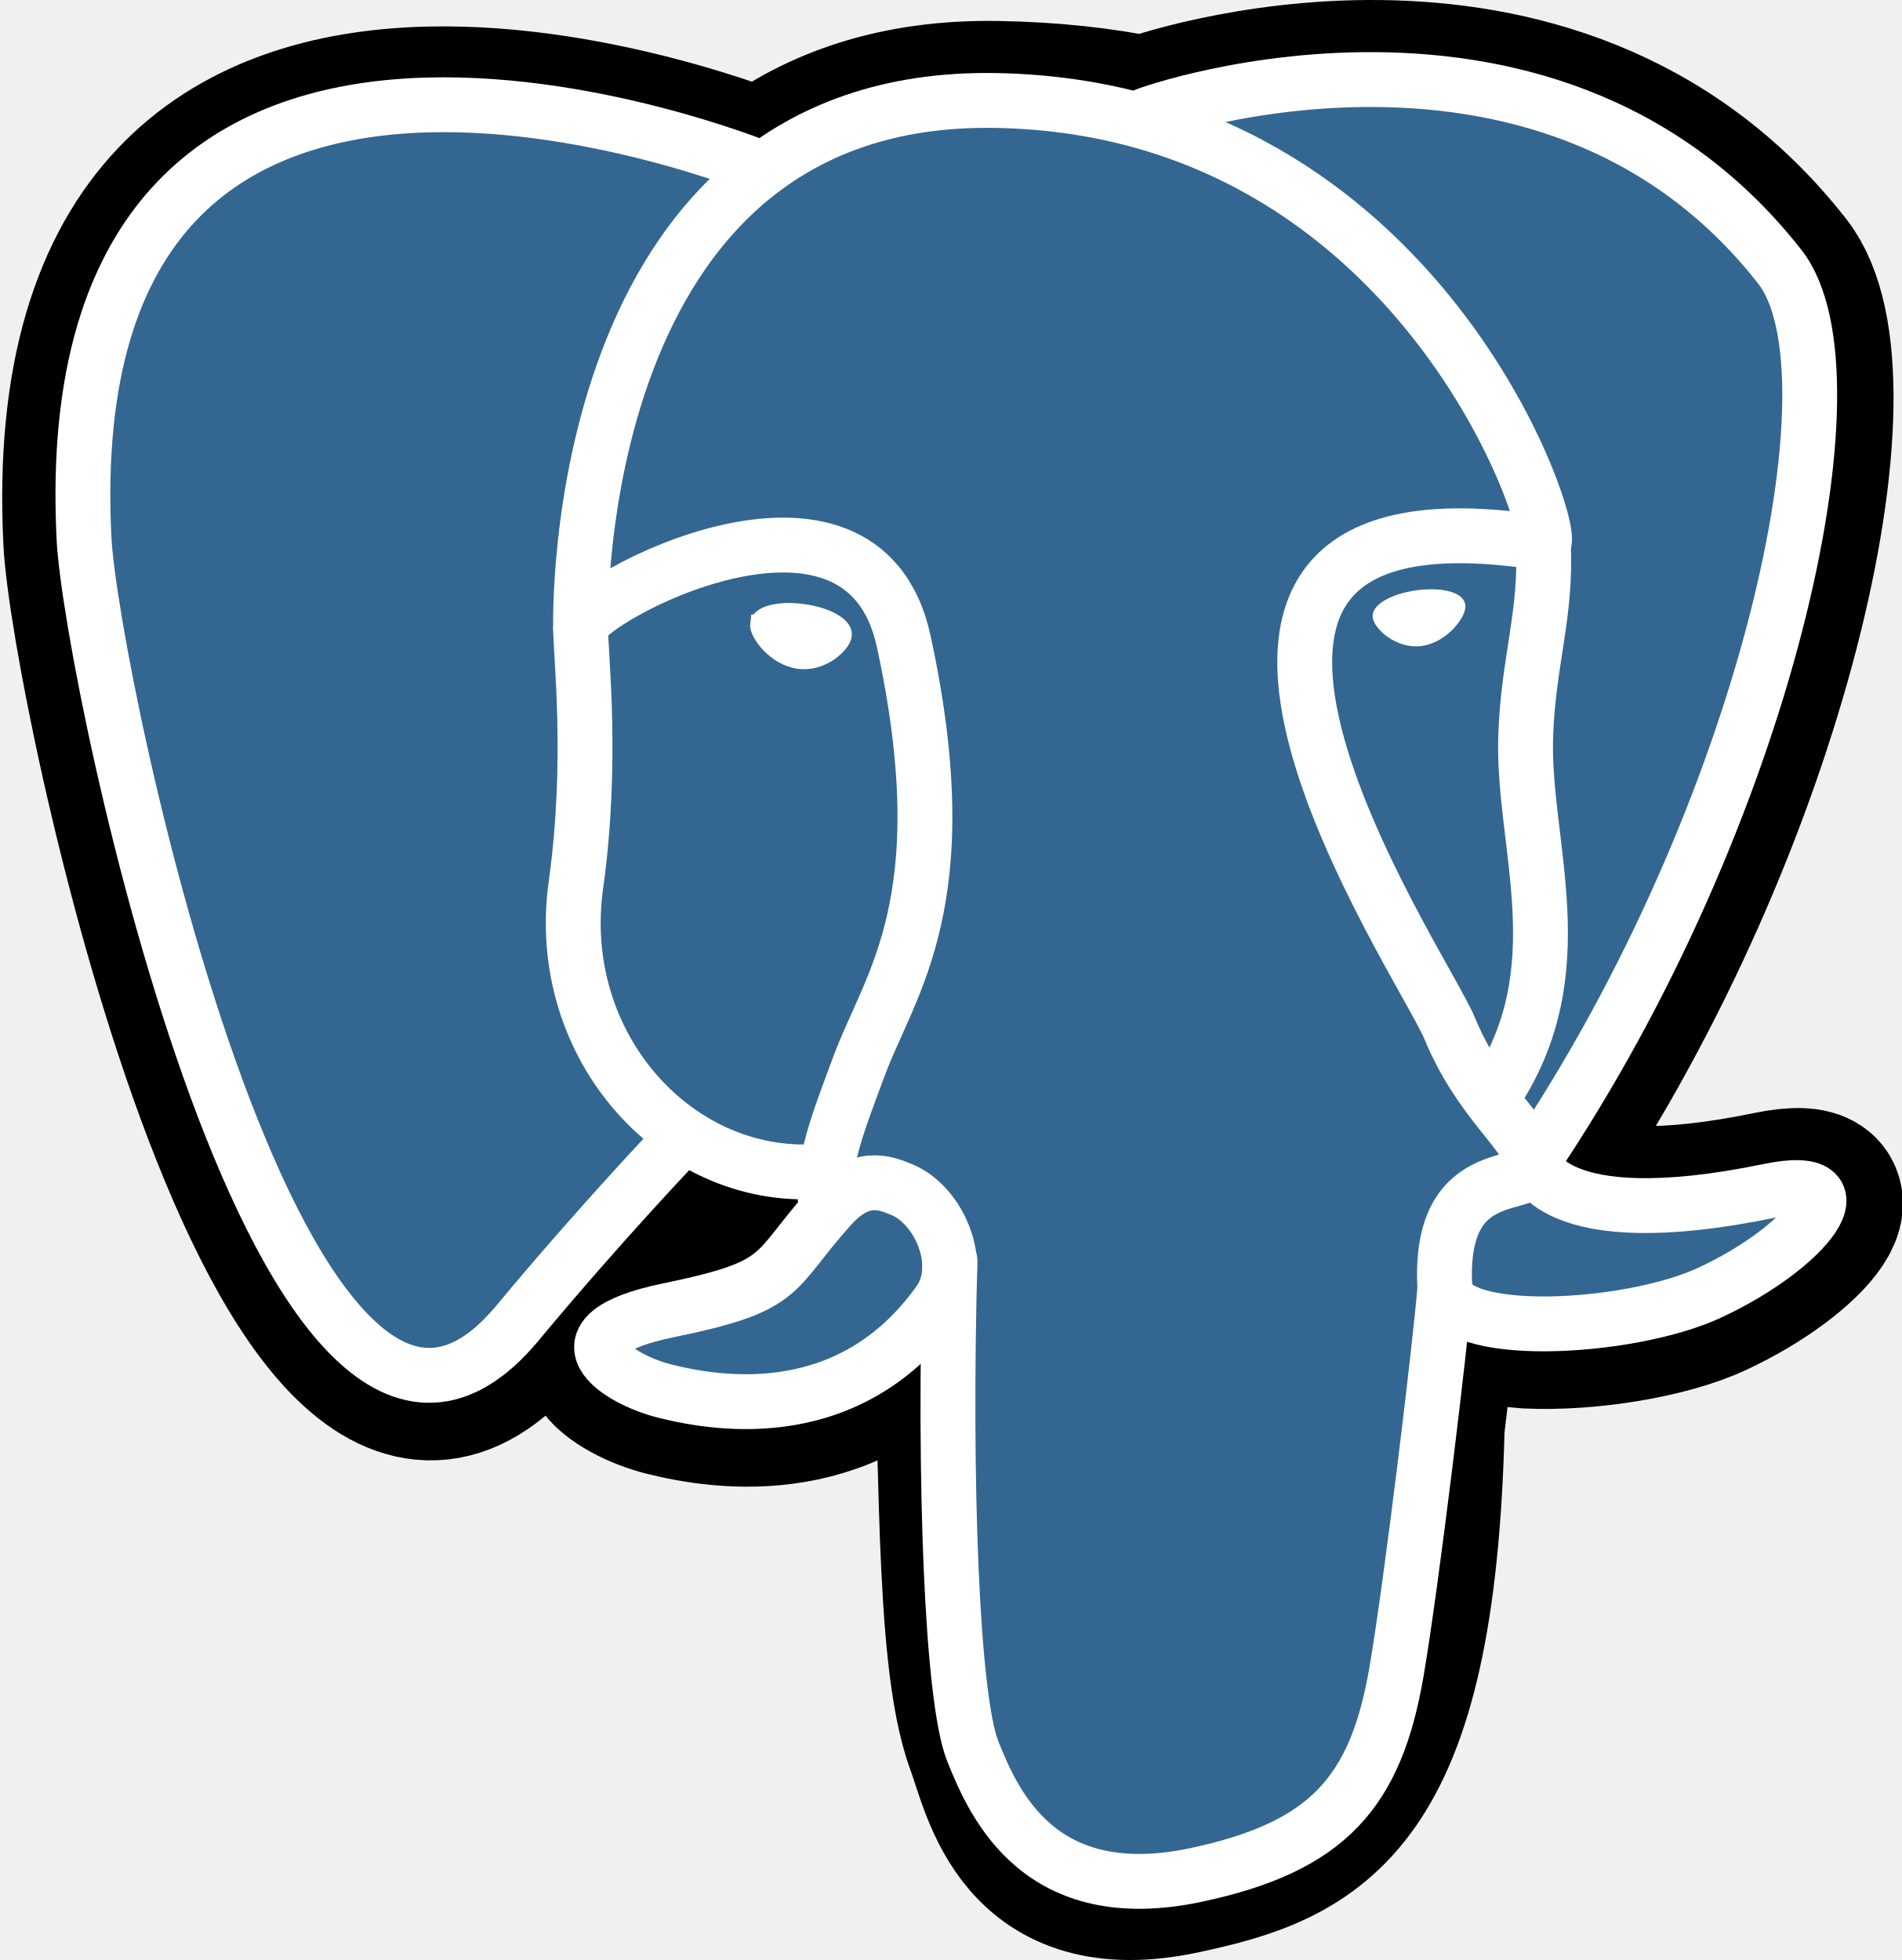
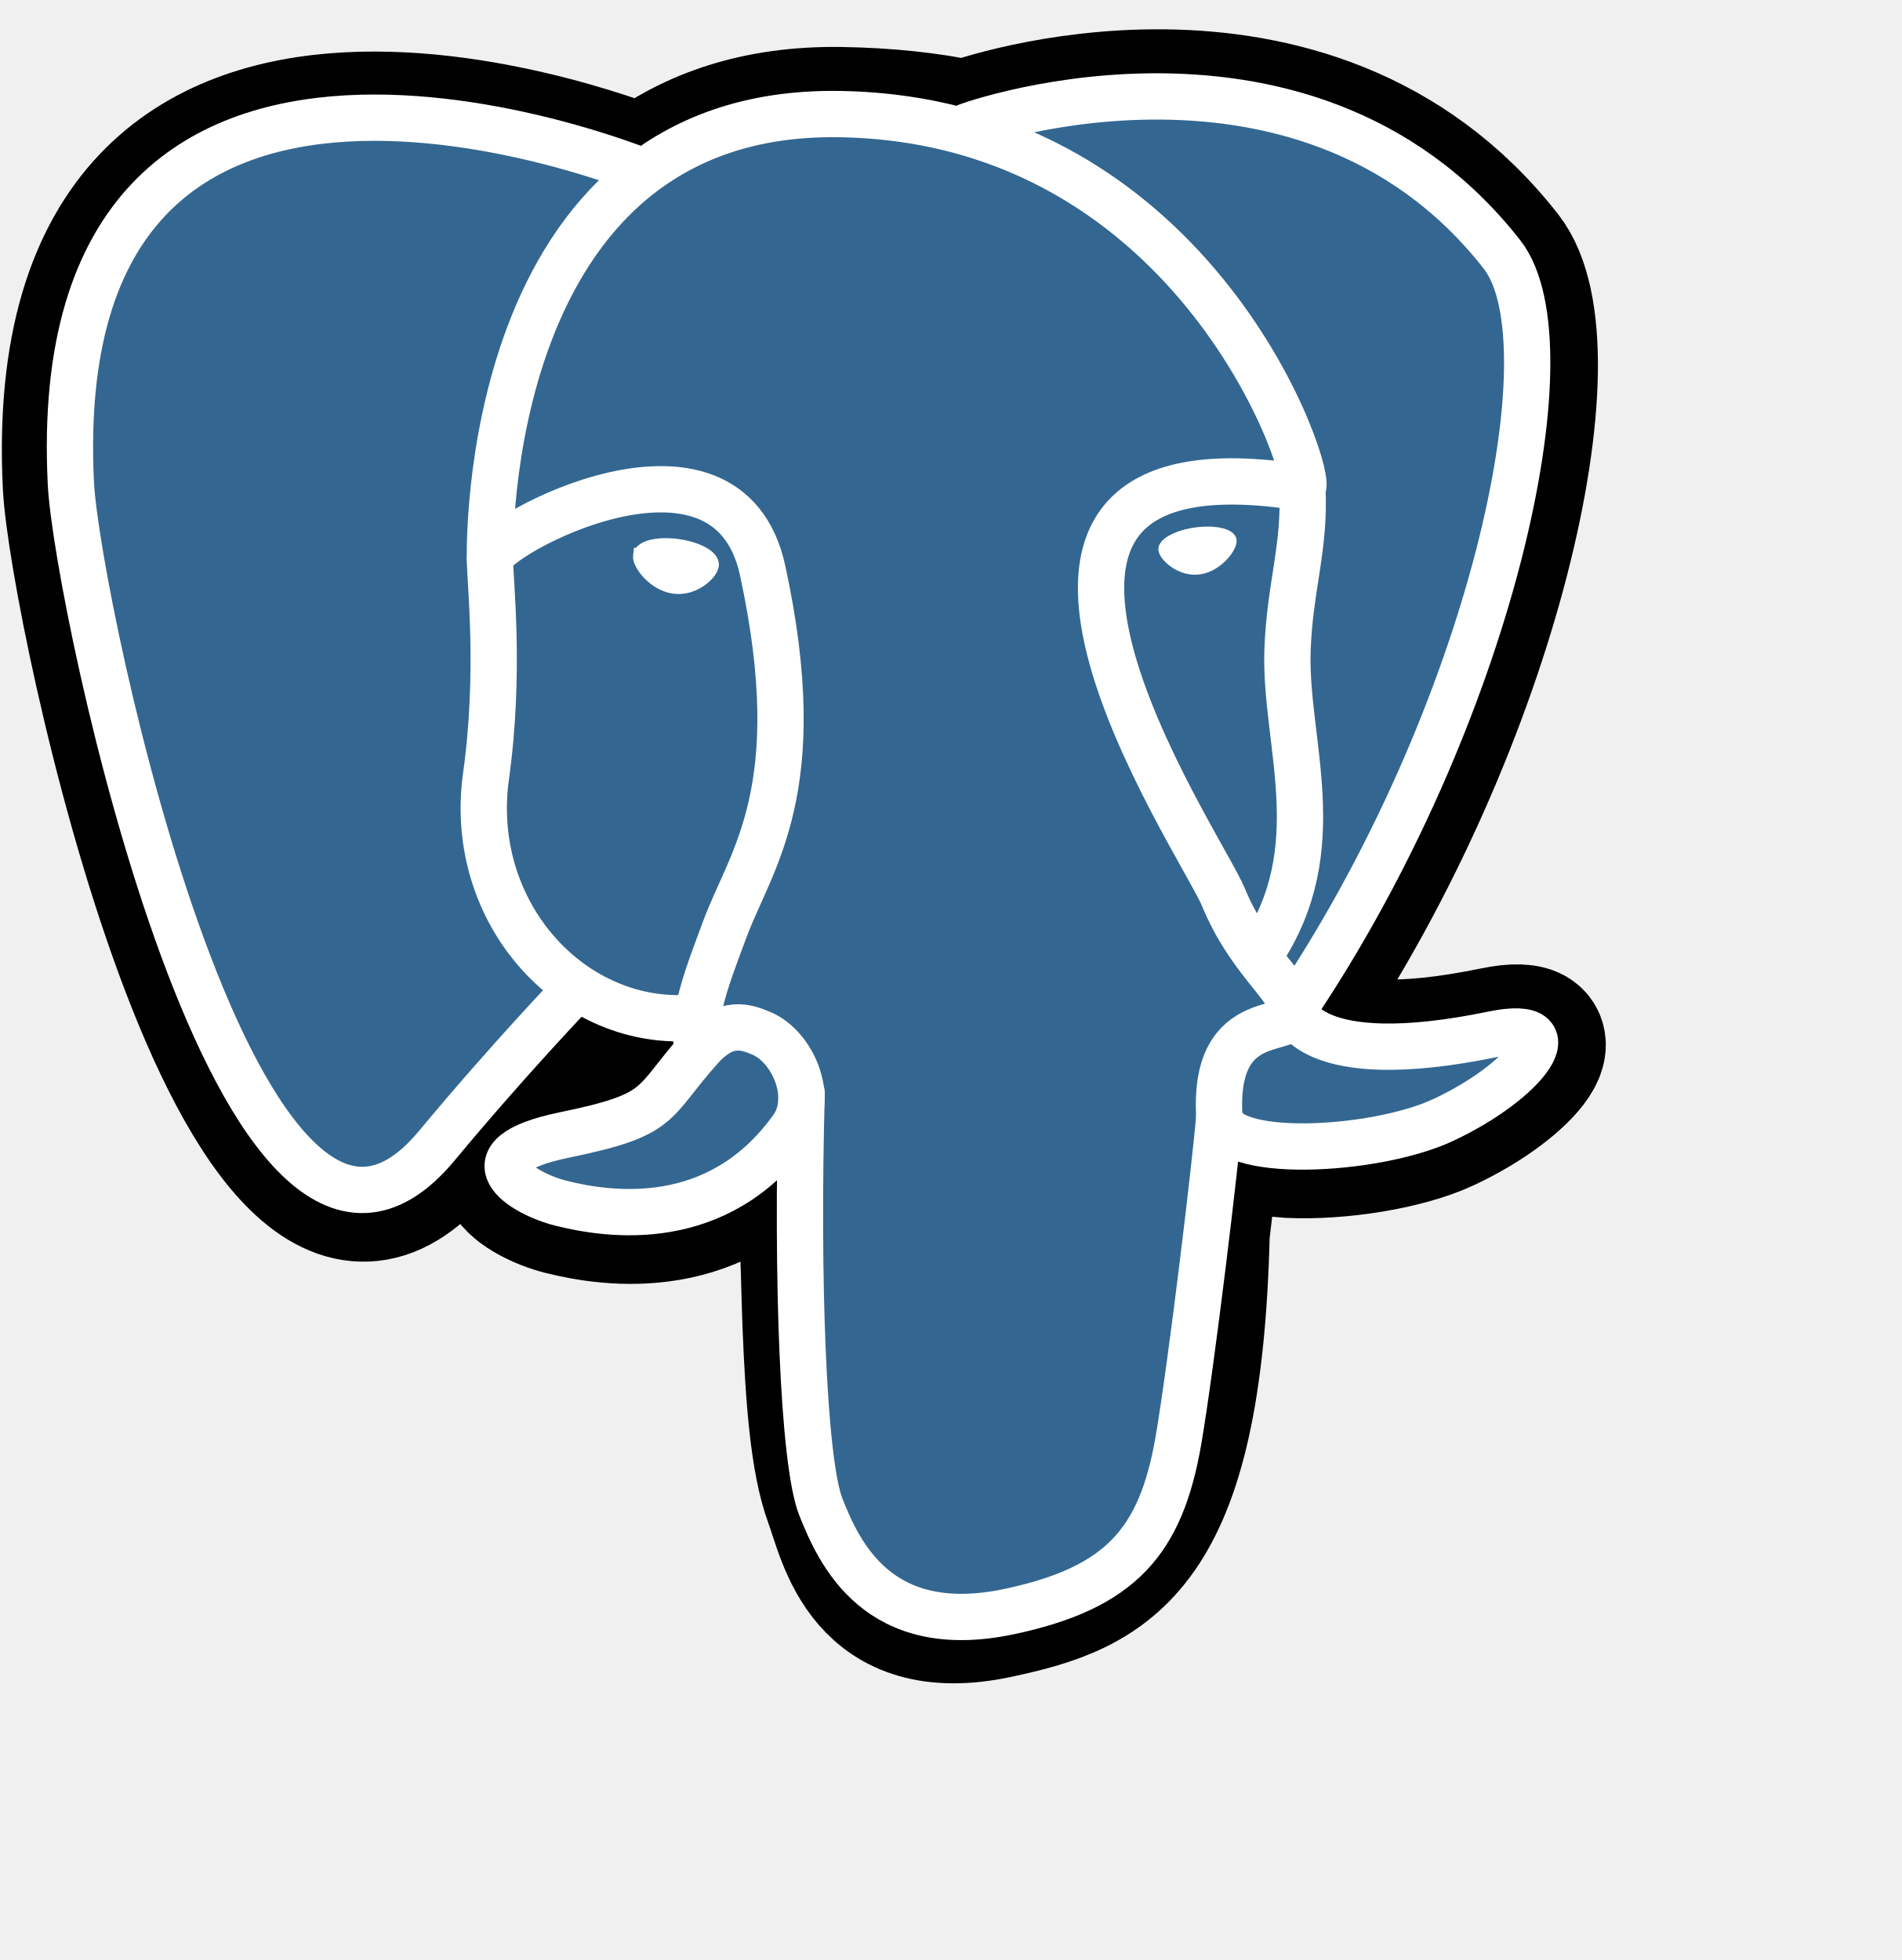
- <svg xmlns="http://www.w3.org/2000/svg" width="432.071pt" height="445.383pt" viewBox="0 0 432.071 445.383" xml:space="preserve">
+ <svg xmlns="http://www.w3.org/2000/svg" width="432.071pt" height="445.383pt" viewBox="0 0 512 512" xml:space="preserve">
  <g id="orginal" style="fill-rule:nonzero;clip-rule:nonzero;stroke:#000000;stroke-miterlimit:4;">
	</g>
  <g id="Layer_x0020_3" style="fill-rule:nonzero;clip-rule:nonzero;fill:none;stroke:#FFFFFF;stroke-width:12.465;stroke-linecap:round;stroke-linejoin:round;stroke-miterlimit:4;">
    <path style="fill:#000000;stroke:#000000;stroke-width:37.395;stroke-linecap:butt;stroke-linejoin:miter;" d="M323.205,324.227c2.833-23.601,1.984-27.062,19.563-23.239l4.463,0.392c13.517,0.615,31.199-2.174,41.587-7c22.362-10.376,35.622-27.7,13.572-23.148c-50.297,10.376-53.755-6.655-53.755-6.655c53.111-78.803,75.313-178.836,56.149-203.322    C352.514-5.534,262.036,26.049,260.522,26.869l-0.482,0.089c-9.938-2.062-21.06-3.294-33.554-3.496c-22.761-0.374-40.032,5.967-53.133,15.904c0,0-161.408-66.498-153.899,83.628c1.597,31.936,45.777,241.655,98.47,178.31    c19.259-23.163,37.871-42.748,37.871-42.748c9.242,6.14,20.307,9.272,31.912,8.147l0.897-0.765c-0.281,2.876-0.157,5.689,0.359,9.019c-13.572,15.167-9.584,17.83-36.723,23.416c-27.457,5.659-11.326,15.734-0.797,18.367c12.768,3.193,42.305,7.716,62.268-20.224    l-0.795,3.188c5.325,4.26,4.965,30.619,5.72,49.452c0.756,18.834,2.017,36.409,5.856,46.771c3.839,10.36,8.369,37.05,44.036,29.406c29.809-6.388,52.6-15.582,54.677-101.107" />
    <path style="fill:#336791;stroke:none;" d="M402.395,271.23c-50.302,10.376-53.76-6.655-53.76-6.655c53.111-78.808,75.313-178.843,56.153-203.326c-52.27-66.785-142.752-35.2-144.262-34.38l-0.486,0.087c-9.938-2.063-21.06-3.292-33.56-3.496c-22.761-0.373-40.026,5.967-53.127,15.902    c0,0-161.411-66.495-153.904,83.63c1.597,31.938,45.776,241.657,98.471,178.312c19.26-23.163,37.869-42.748,37.869-42.748c9.243,6.14,20.308,9.272,31.908,8.147l0.901-0.765c-0.28,2.876-0.152,5.689,0.361,9.019c-13.575,15.167-9.586,17.83-36.723,23.416    c-27.459,5.659-11.328,15.734-0.796,18.367c12.768,3.193,42.307,7.716,62.266-20.224l-0.796,3.188c5.319,4.26,9.054,27.711,8.428,48.969c-0.626,21.259-1.044,35.854,3.147,47.254c4.191,11.4,8.368,37.05,44.042,29.406c29.809-6.388,45.256-22.942,47.405-50.555    c1.525-19.631,4.976-16.729,5.194-34.28l2.768-8.309c3.192-26.611,0.507-35.196,18.872-31.203l4.463,0.392c13.517,0.615,31.208-2.174,41.591-7c22.358-10.376,35.618-27.7,13.573-23.148z" />
    <path d="M215.866,286.484c-1.385,49.516,0.348,99.377,5.193,111.495c4.848,12.118,15.223,35.688,50.9,28.045c29.806-6.39,40.651-18.756,45.357-46.051c3.466-20.082,10.148-75.854,11.005-87.281" />
    <path d="M173.104,38.256c0,0-161.521-66.016-154.012,84.109c1.597,31.938,45.779,241.664,98.473,178.316c19.256-23.166,36.671-41.335,36.671-41.335" />
    <path d="M260.349,26.207c-5.591,1.753,89.848-34.889,144.087,34.417c19.159,24.484-3.043,124.519-56.153,203.329" />
    <path style="stroke-linejoin:bevel;" d="M348.282,263.953c0,0,3.461,17.036,53.764,6.653c22.04-4.552,8.776,12.774-13.577,23.155c-18.345,8.514-59.474,10.696-60.146-1.069c-1.729-30.355,21.647-21.133,19.96-28.739c-1.525-6.85-11.979-13.573-18.894-30.338    c-6.037-14.633-82.796-126.849,21.287-110.183c3.813-0.789-27.146-99.002-124.553-100.599c-97.385-1.597-94.19,119.762-94.19,119.762" />
    <path d="M188.604,274.334c-13.577,15.166-9.584,17.829-36.723,23.417c-27.459,5.66-11.326,15.733-0.797,18.365c12.768,3.195,42.307,7.718,62.266-20.229c6.078-8.509-0.036-22.086-8.385-25.547c-4.034-1.671-9.428-3.765-16.361,3.994z" />
    <path d="M187.715,274.069c-1.368-8.917,2.93-19.528,7.536-31.942c6.922-18.626,22.893-37.255,10.117-96.339c-9.523-44.029-73.396-9.163-73.436-3.193c-0.039,5.968,2.889,30.26-1.067,58.548c-5.162,36.913,23.488,68.132,56.479,64.938" />
    <path style="fill:#FFFFFF;stroke-width:4.155;stroke-linecap:butt;stroke-linejoin:miter;" d="M172.517,141.7c-0.288,2.039,3.733,7.48,8.976,8.207c5.234,0.73,9.714-3.522,9.998-5.559c0.284-2.039-3.732-4.285-8.977-5.015c-5.237-0.731-9.719,0.333-9.996,2.367z" />
    <path style="fill:#FFFFFF;stroke-width:2.078;stroke-linecap:butt;stroke-linejoin:miter;" d="M331.941,137.543c0.284,2.039-3.732,7.48-8.976,8.207c-5.238,0.73-9.718-3.522-10.005-5.559c-0.277-2.039,3.74-4.285,8.979-5.015c5.239-0.73,9.718,0.333,10.002,2.368z" />
    <path d="M350.676,123.432c0.863,15.994-3.445,26.888-3.988,43.914c-0.804,24.748,11.799,53.074-7.191,81.435" />
    <path style="stroke-width:3;" d="M0,60.232" />
  </g>
</svg>
